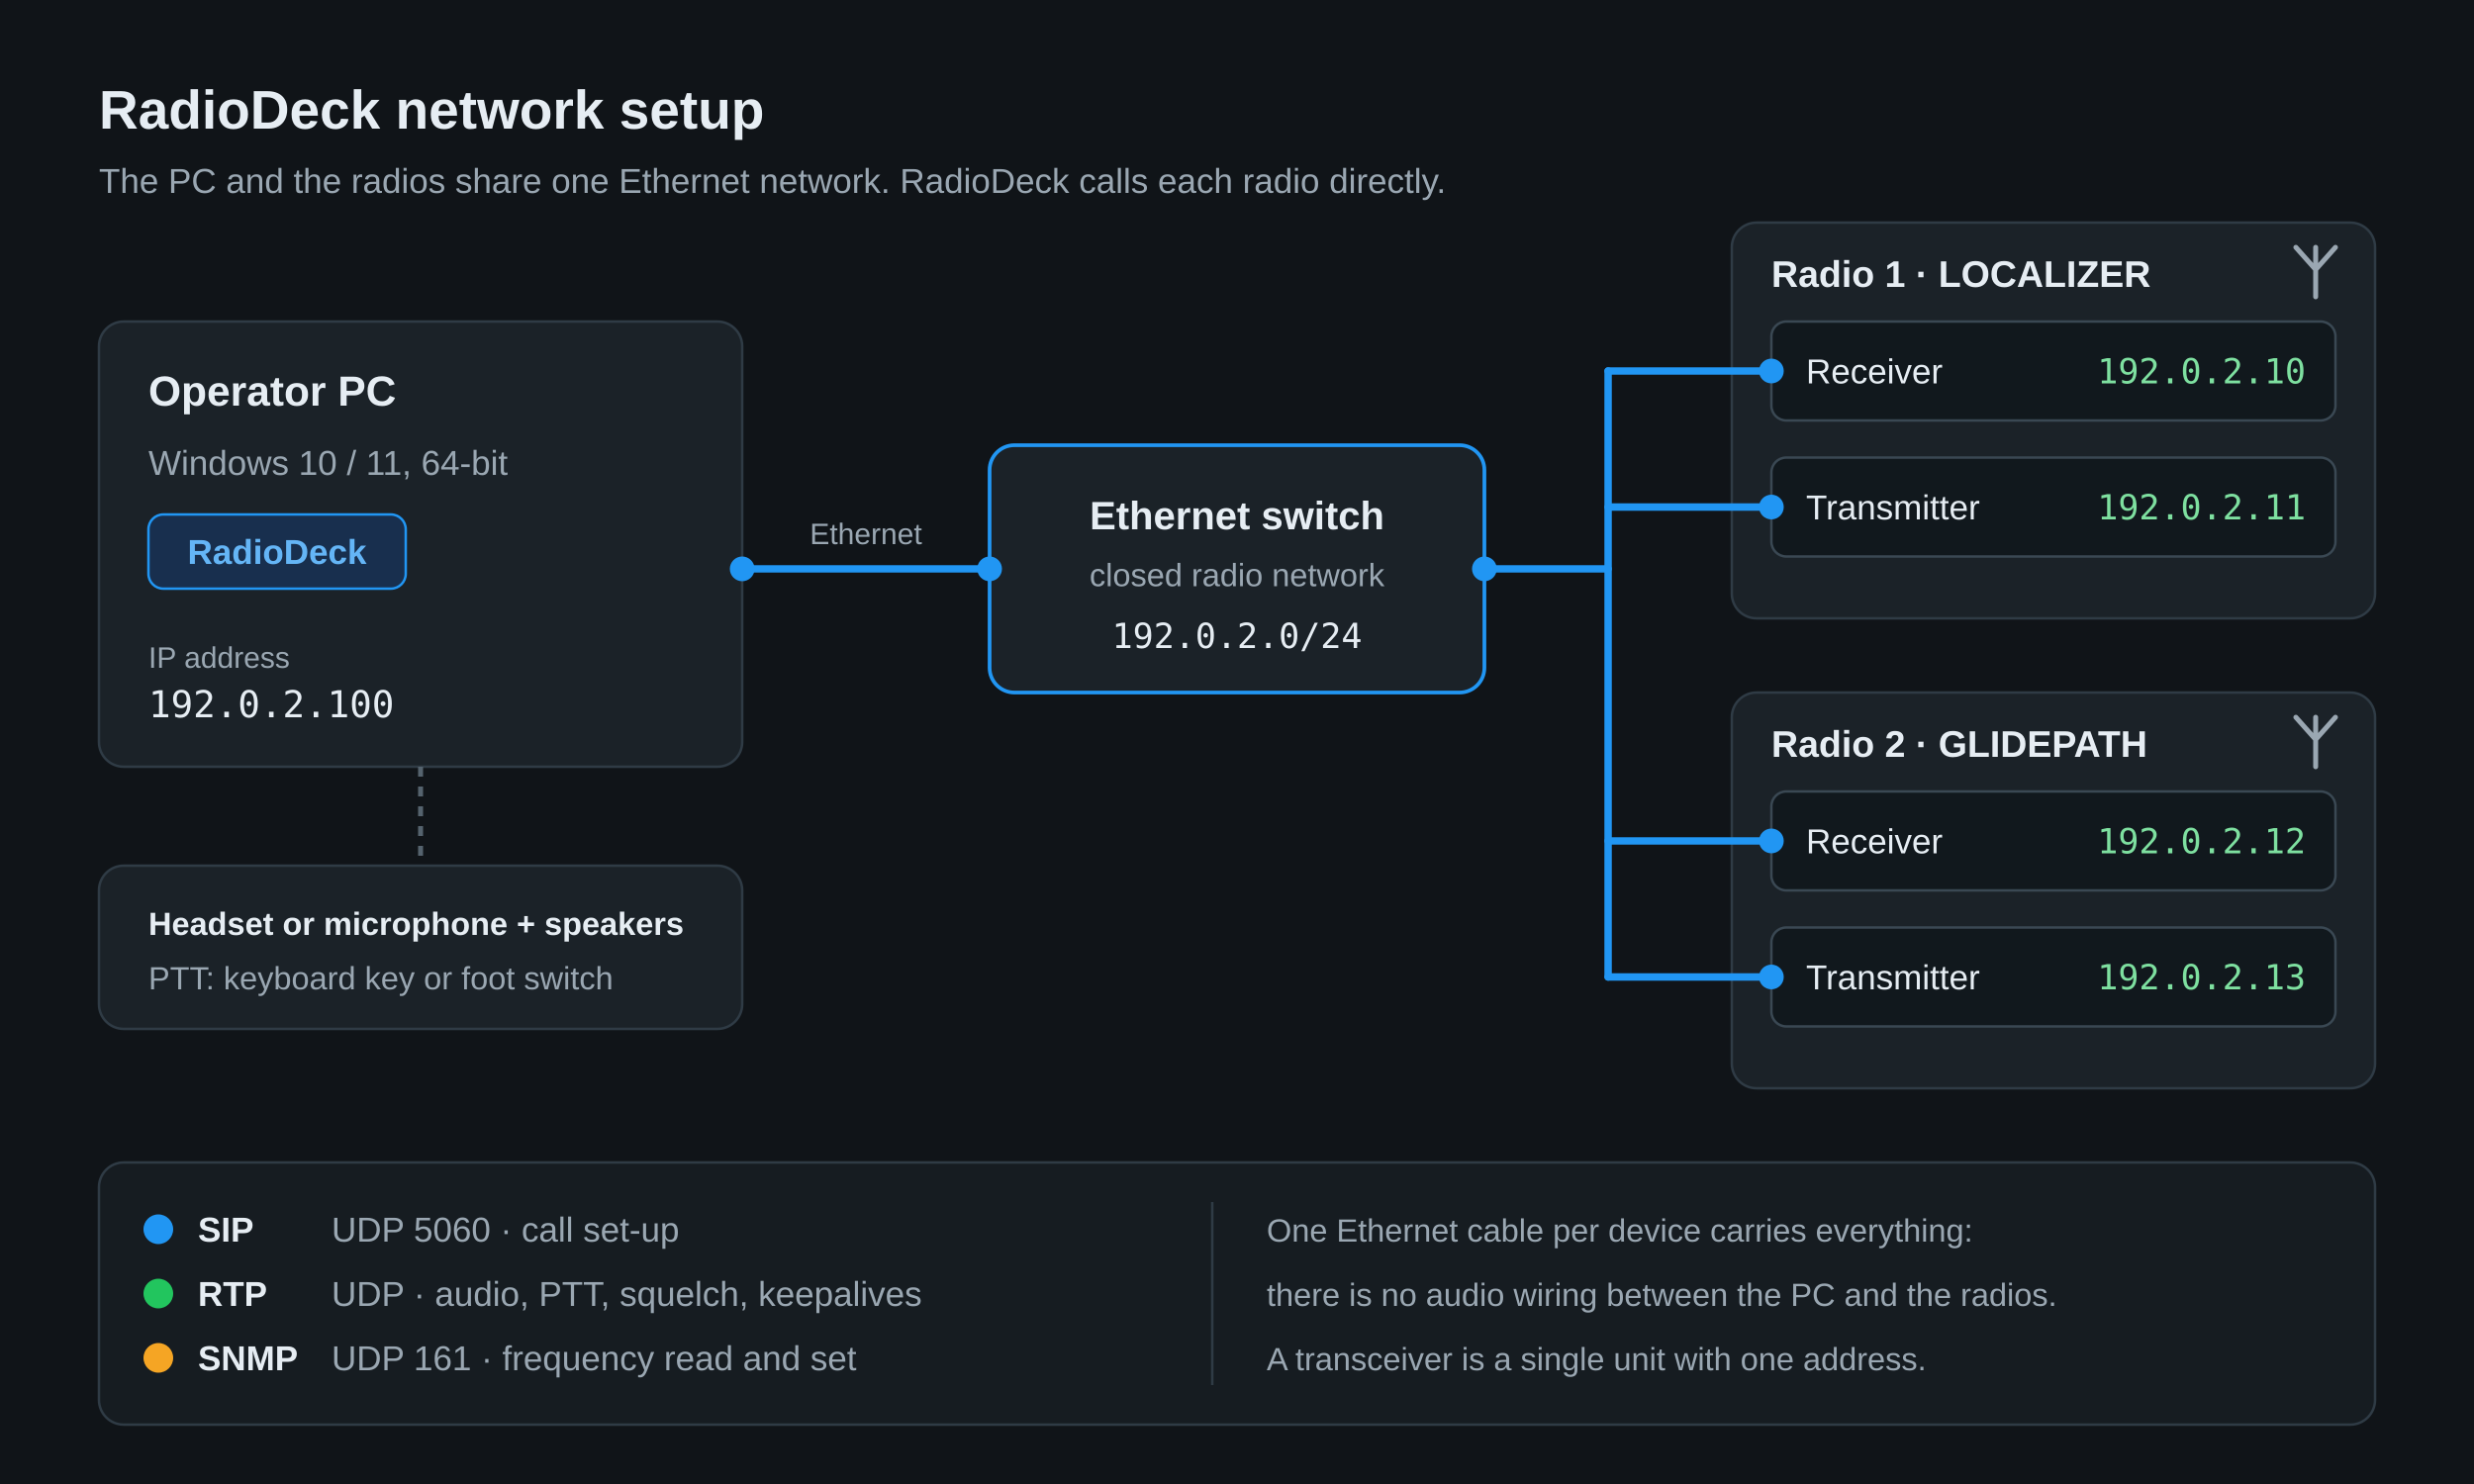
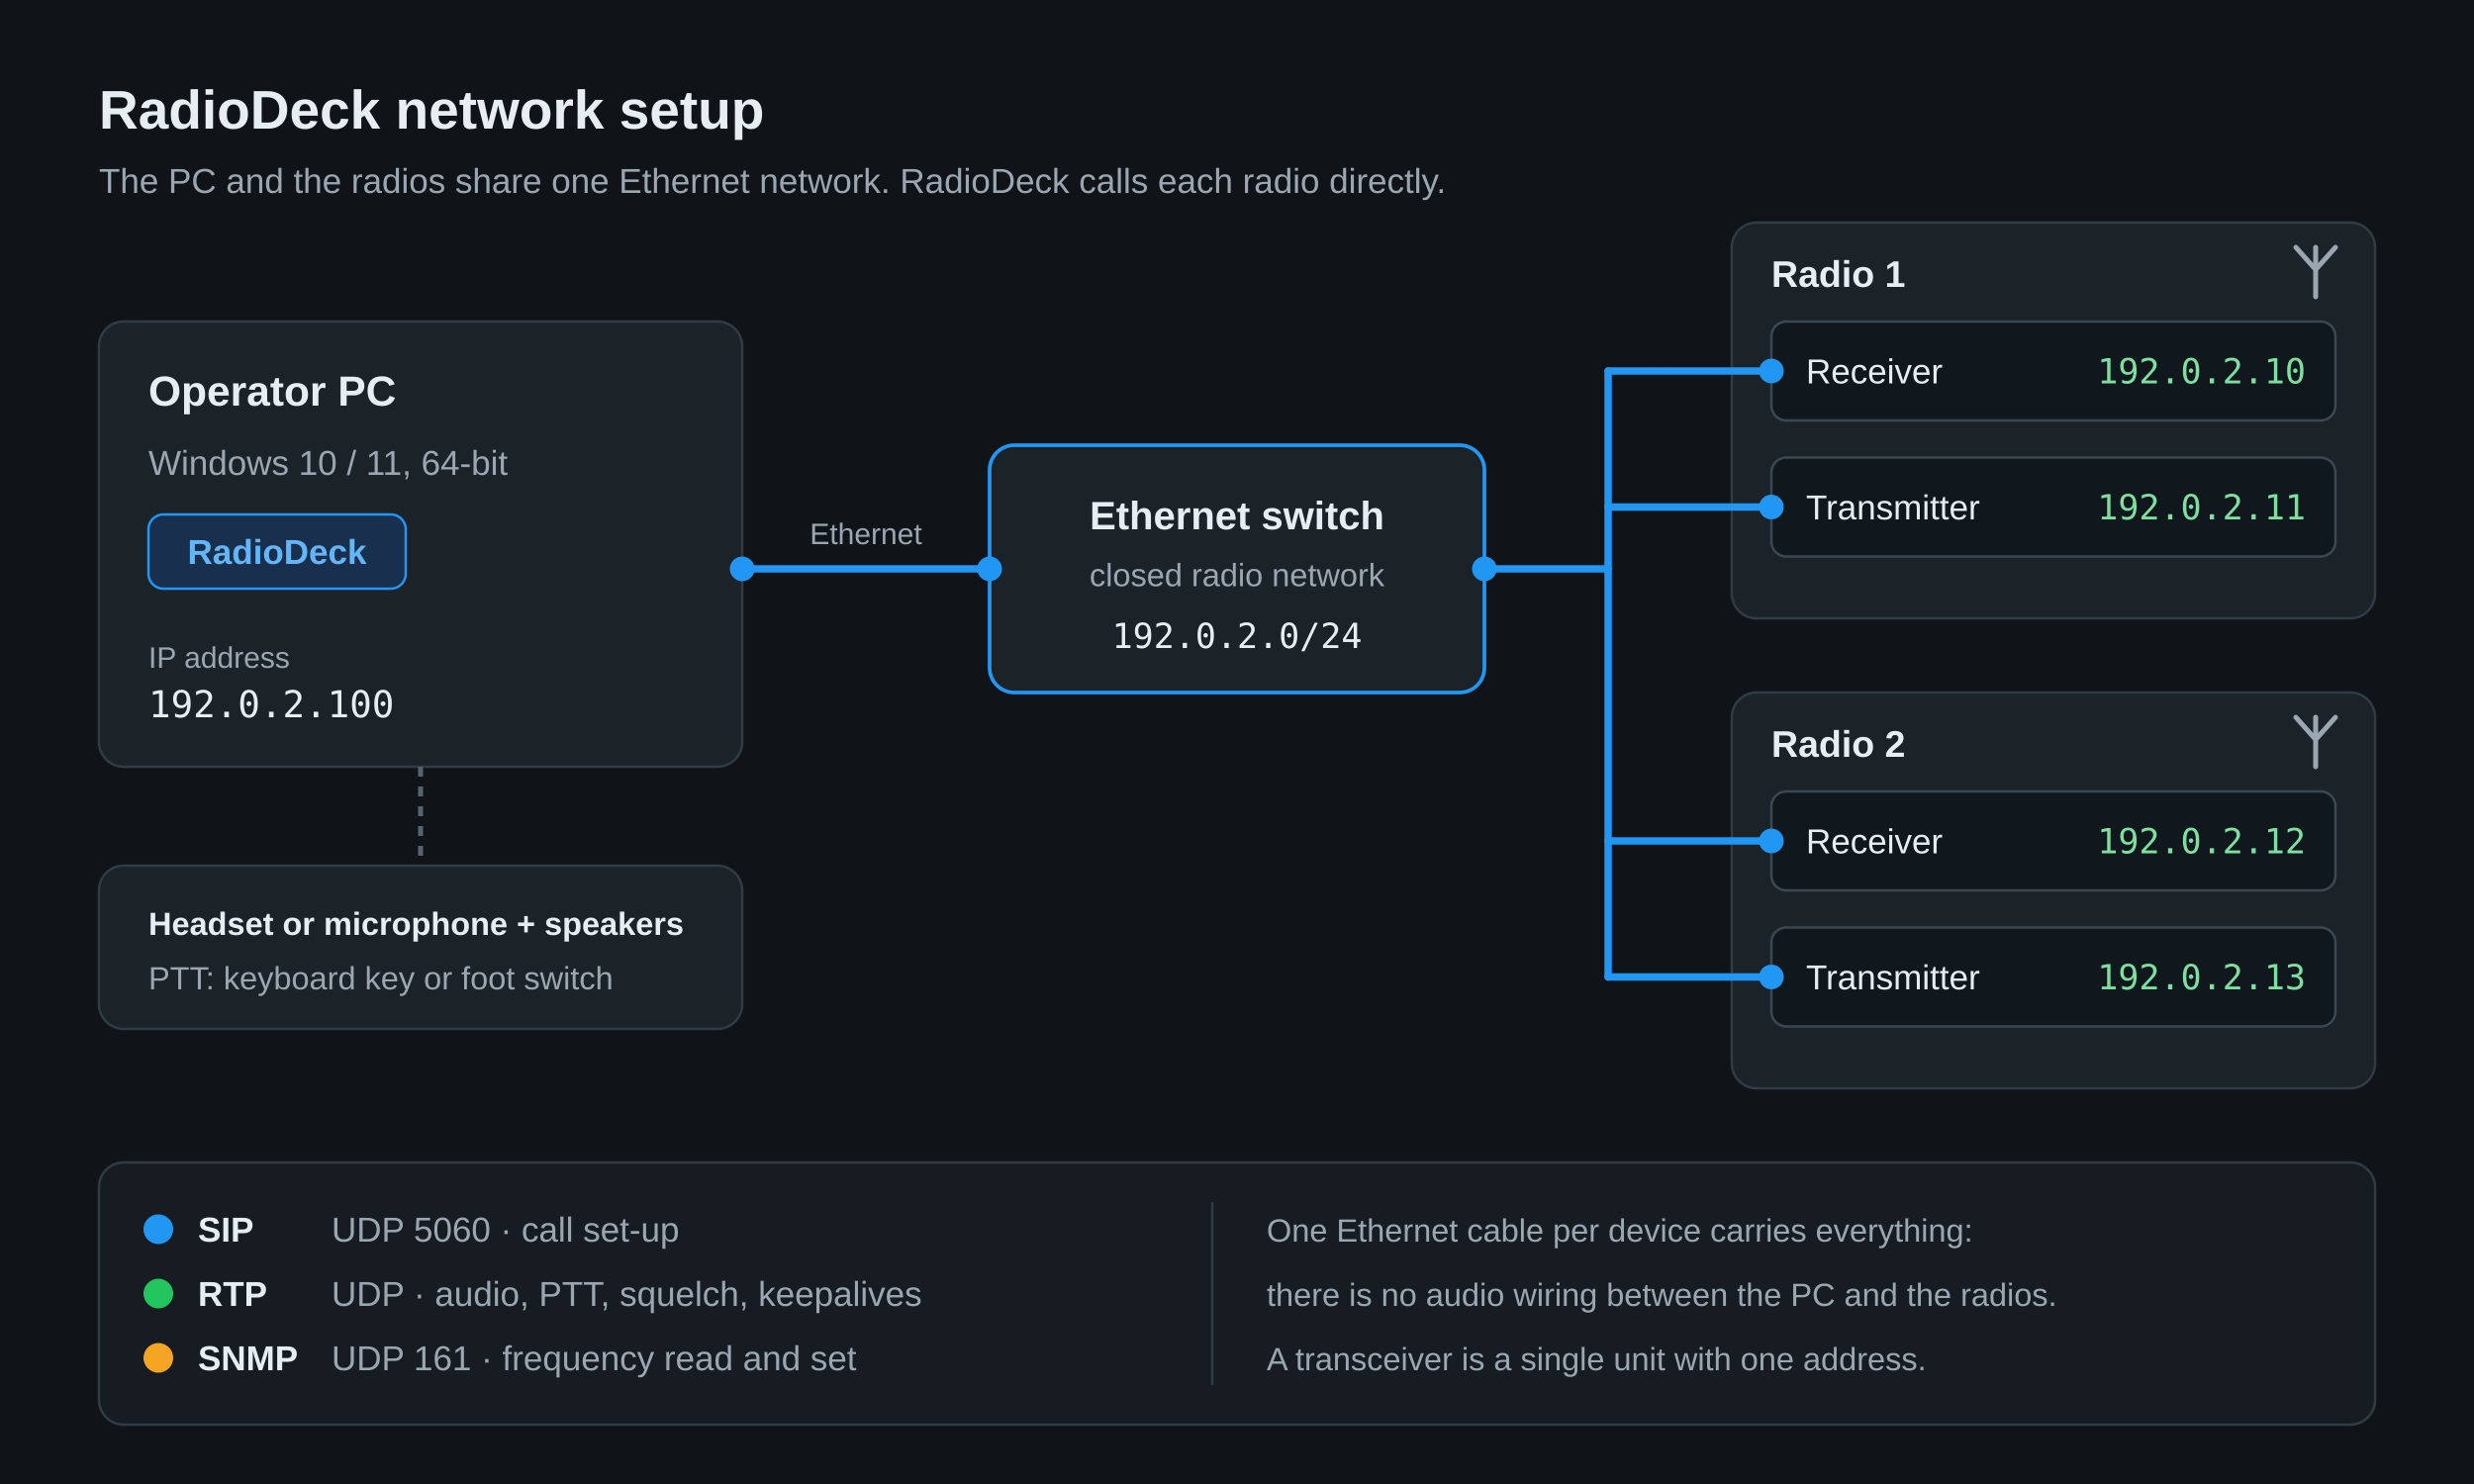
<svg xmlns="http://www.w3.org/2000/svg" viewBox="0 0 1000 600" width="1000" height="600" role="img" aria-labelledby="t d" font-family="Segoe UI, Arial, Helvetica, sans-serif">
  <rect width="1000" height="600" fill="#101418" />
  <text x="40" y="52" font-size="22" font-weight="700" fill="#e6edf3">RadioDeck network setup</text>
  <text x="40" y="78" font-size="14" fill="#9aa7b2">The PC and the radios share one Ethernet network. RadioDeck calls each radio directly.</text>
  <rect x="40" y="130" width="260" height="180" rx="10" fill="#1b2228" stroke="#2f3b45" />
  <text x="60" y="164" font-size="17" font-weight="700" fill="#e6edf3">Operator PC</text>
  <text x="60" y="192" font-size="14" fill="#9aa7b2">Windows 10 / 11, 64-bit</text>
  <rect x="60" y="208" width="104" height="30" rx="6" fill="#0d6efd" fill-opacity="0.18" stroke="#2196f3" />
  <text x="112" y="228" font-size="14" font-weight="700" fill="#64b5f6" text-anchor="middle">RadioDeck</text>
  <text x="60" y="270" font-size="12" fill="#9aa7b2">IP address</text>
  <text x="60" y="290" font-size="15" fill="#e6edf3" font-family="Consolas, Menlo, monospace">192.0.2.100</text>
  <line x1="170" y1="310" x2="170" y2="350" stroke="#55636e" stroke-width="2" stroke-dasharray="4 4" />
  <rect x="40" y="350" width="260" height="66" rx="10" fill="#1b2228" stroke="#2f3b45" />
  <text x="60" y="378" font-size="13" font-weight="700" fill="#e6edf3">Headset or microphone + speakers</text>
  <text x="60" y="400" font-size="13" fill="#9aa7b2">PTT: keyboard key or foot switch</text>
  <rect x="700" y="90" width="260" height="160" rx="10" fill="#1b2228" stroke="#2f3b45" />
-   <text x="716" y="116" font-size="15" font-weight="700" fill="#e6edf3">Radio 1 · LOCALIZER</text>
+   <text x="716" y="116" font-size="15" font-weight="700" fill="#e6edf3">Radio 1</text>
  <path d="M936 100 v20 M928 100 l8 9 l8 -9" fill="none" stroke="#9aa7b2" stroke-width="2" stroke-linecap="round" />
  <rect x="700" y="280" width="260" height="160" rx="10" fill="#1b2228" stroke="#2f3b45" />
-   <text x="716" y="306" font-size="15" font-weight="700" fill="#e6edf3">Radio 2 · GLIDEPATH</text>
+   <text x="716" y="306" font-size="15" font-weight="700" fill="#e6edf3">Radio 2</text>
  <path d="M936 290 v20 M928 290 l8 9 l8 -9" fill="none" stroke="#9aa7b2" stroke-width="2" stroke-linecap="round" />
  <g fill="none" stroke="#2196f3" stroke-width="3" stroke-linecap="round" stroke-linejoin="round">
    <path d="M300 230 H400" />
    <path d="M600 230 H650" />
    <path d="M650 150 V395" />
    <path d="M650 150 H716" />
    <path d="M650 205 H716" />
    <path d="M650 340 H716" />
    <path d="M650 395 H716" />
  </g>
  <text x="350" y="220" font-size="12" fill="#9aa7b2" text-anchor="middle">Ethernet</text>
  <rect x="400" y="180" width="200" height="100" rx="10" fill="#1b2228" stroke="#2196f3" stroke-width="1.5" />
  <text x="500" y="214" font-size="16" font-weight="700" fill="#e6edf3" text-anchor="middle">Ethernet switch</text>
  <text x="500" y="237" font-size="13" fill="#9aa7b2" text-anchor="middle">closed radio network</text>
  <text x="500" y="262" font-size="14" fill="#e6edf3" text-anchor="middle" font-family="Consolas, Menlo, monospace">192.0.2.0/24</text>
  <g font-size="14">
    <rect x="716" y="130" width="228" height="40" rx="6" fill="#11181d" stroke="#3a4853" />
    <text x="730" y="155" fill="#e6edf3">Receiver</text>
    <text x="932" y="155" fill="#7ee0a0" text-anchor="end" font-family="Consolas, Menlo, monospace">192.0.2.10</text>
    <rect x="716" y="185" width="228" height="40" rx="6" fill="#11181d" stroke="#3a4853" />
    <text x="730" y="210" fill="#e6edf3">Transmitter</text>
    <text x="932" y="210" fill="#7ee0a0" text-anchor="end" font-family="Consolas, Menlo, monospace">192.0.2.11</text>
    <rect x="716" y="320" width="228" height="40" rx="6" fill="#11181d" stroke="#3a4853" />
    <text x="730" y="345" fill="#e6edf3">Receiver</text>
    <text x="932" y="345" fill="#7ee0a0" text-anchor="end" font-family="Consolas, Menlo, monospace">192.0.2.12</text>
    <rect x="716" y="375" width="228" height="40" rx="6" fill="#11181d" stroke="#3a4853" />
    <text x="730" y="400" fill="#e6edf3">Transmitter</text>
    <text x="932" y="400" fill="#7ee0a0" text-anchor="end" font-family="Consolas, Menlo, monospace">192.0.2.13</text>
  </g>
  <g fill="#2196f3">
    <circle cx="300" cy="230" r="5" />
    <circle cx="400" cy="230" r="5" />
    <circle cx="600" cy="230" r="5" />
    <circle cx="716" cy="150" r="5" />
    <circle cx="716" cy="205" r="5" />
    <circle cx="716" cy="340" r="5" />
    <circle cx="716" cy="395" r="5" />
  </g>
  <rect x="40" y="470" width="920" height="106" rx="10" fill="#161c21" stroke="#2f3b45" />
  <g font-size="14">
    <circle cx="64" cy="497" r="6" fill="#2196f3" />
    <text x="80" y="502" font-weight="700" fill="#e6edf3">SIP</text>
    <text x="134" y="502" fill="#9aa7b2">UDP 5060 · call set-up</text>
    <circle cx="64" cy="523" r="6" fill="#22c55e" />
    <text x="80" y="528" font-weight="700" fill="#e6edf3">RTP</text>
    <text x="134" y="528" fill="#9aa7b2">UDP · audio, PTT, squelch, keepalives</text>
    <circle cx="64" cy="549" r="6" fill="#f5a524" />
    <text x="80" y="554" font-weight="700" fill="#e6edf3">SNMP</text>
    <text x="134" y="554" fill="#9aa7b2">UDP 161 · frequency read and set</text>
  </g>
  <line x1="490" y1="486" x2="490" y2="560" stroke="#2f3b45" />
  <g font-size="13" fill="#9aa7b2">
    <text x="512" y="502">One Ethernet cable per device carries everything:</text>
    <text x="512" y="528">there is no audio wiring between the PC and the radios.</text>
    <text x="512" y="554">A transceiver is a single unit with one address.</text>
  </g>
</svg>
